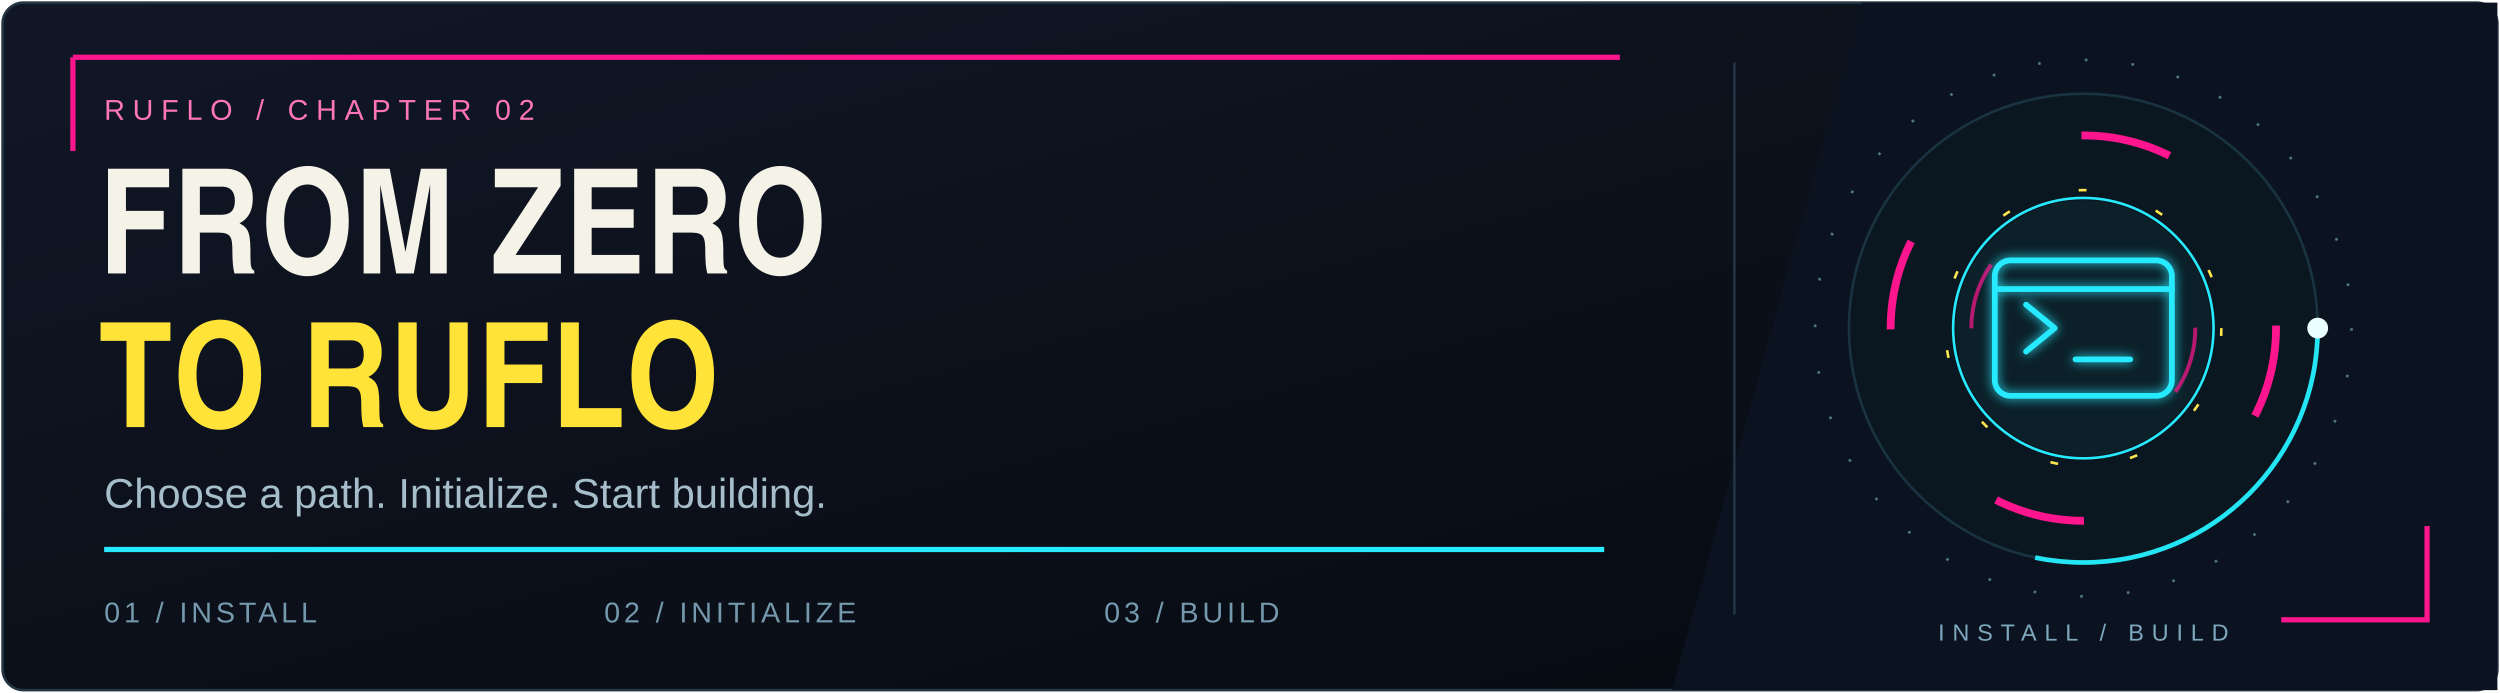
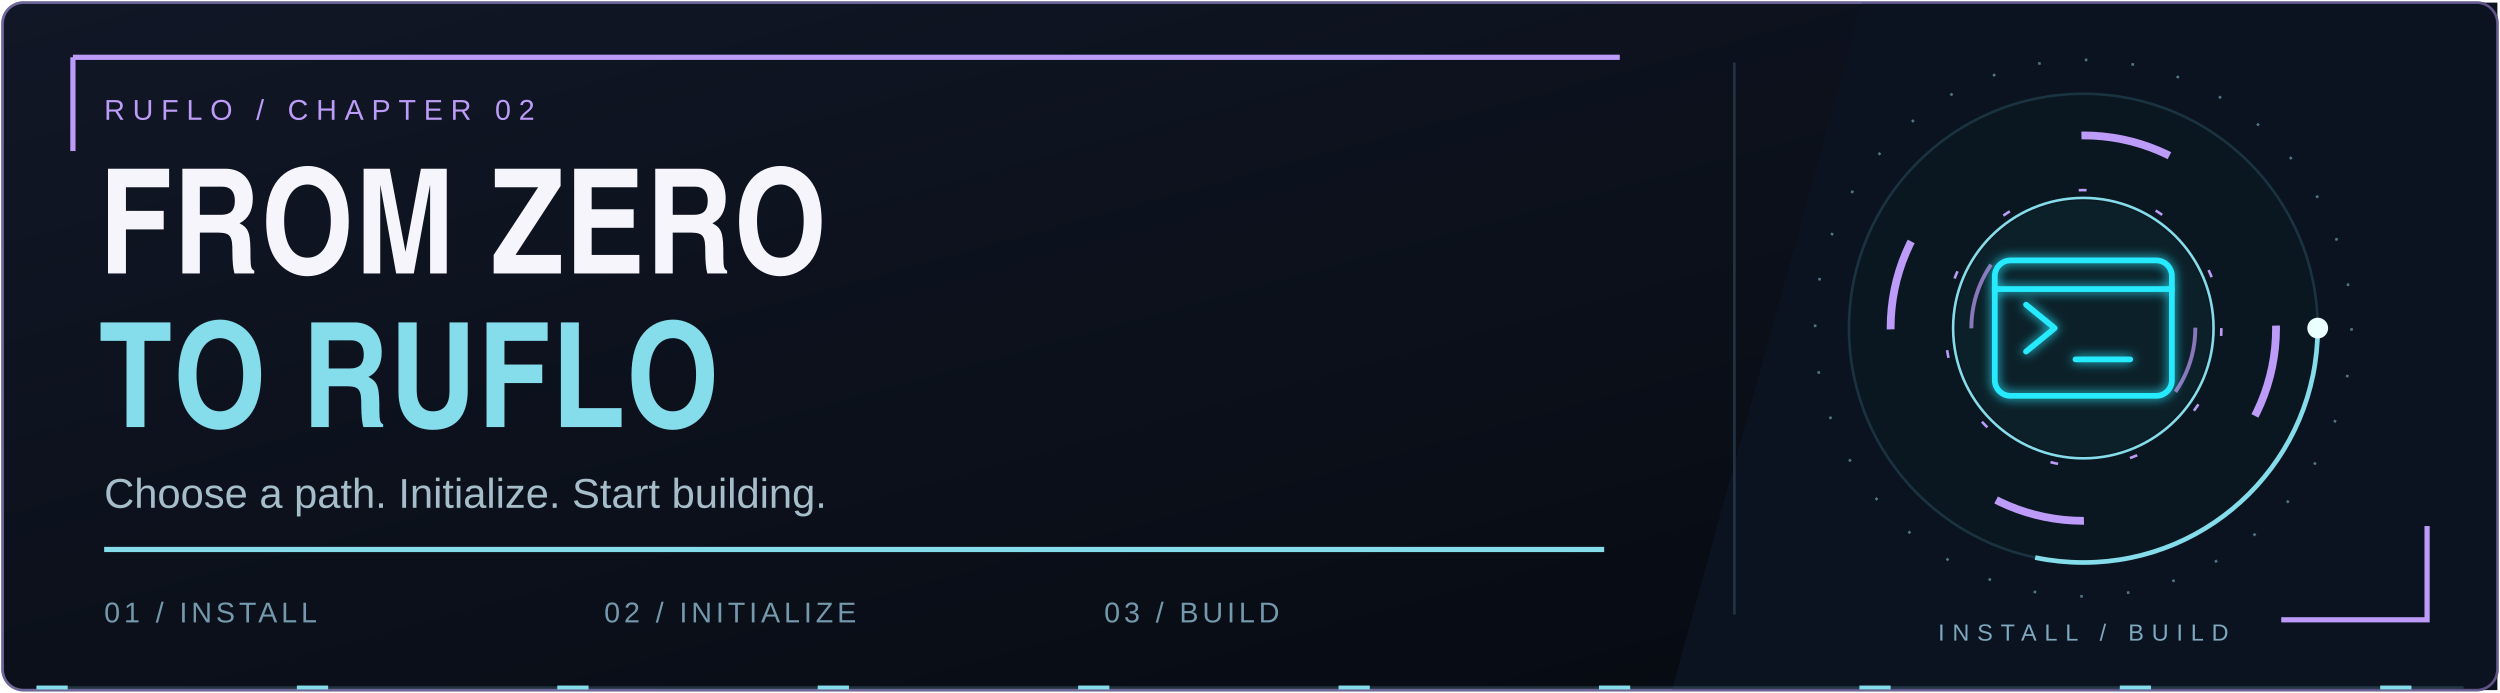
<svg xmlns="http://www.w3.org/2000/svg" width="960" height="266" viewBox="0 0 960 266" role="img" aria-labelledby="title desc">
  <defs>
    <linearGradient id="panel" x2="1" y2="1">
      <stop stop-color="#111726" />
      <stop offset="1" stop-color="#05090f" />
    </linearGradient>
    <filter id="glow">
      <feGaussianBlur stdDeviation="2" />
      <feMerge>
        <feMergeNode />
        <feMergeNode in="SourceGraphic" />
      </feMerge>
    </filter>
  </defs>
-   <style>text{font-family:Arial,Helvetica,sans-serif}.mono{font-family:monospace}.flow{stroke-dasharray:12 40;animation:flow 5s linear infinite;filter:url(#glow)}.tube{filter:url(#glow);animation:flicker 13s linear infinite}.tube2{filter:url(#glow);animation:flicker 17s 3s linear infinite}.gold{fill:#ffe64c;filter:url(#soft)}@keyframes flicker{0%,43%,45%,47%,100%{opacity:1}44%,46%{opacity:.55}}.orbit{transform-box:fill-box;transform-origin:center;animation:spin 14s linear infinite}.pulse{animation:pulse 3s ease-in-out infinite}.rise{animation:rise 7s ease-in-out infinite}@keyframes flow{to{stroke-dashoffset:-208}}@keyframes spin{to{transform:rotate(360deg)}}@keyframes pulse{0%,100%{opacity:.45}50%{opacity:1}}@keyframes rise{0%,100%{transform:translateY(0)}50%{transform:translateY(-5px)}}@media(prefers-reduced-motion:reduce){*{animation:none!important}}.rim{stroke-dasharray:90 390;animation:rim 9s linear infinite;filter:url(#glow)}.sweep{animation:sweep 8s ease-in-out infinite;opacity:.18}.halo{transform-box:fill-box;transform-origin:center;animation:halo 4s ease-out infinite}.equalizer{transform-box:fill-box;transform-origin:bottom;animation:eq 1.6s ease-in-out infinite alternate}@keyframes rim{to{stroke-dashoffset:-960}}@keyframes sweep{0%,100%{transform:translateX(-200px);opacity:0}30%,70%{opacity:.18}85%{transform:translateX(1100px);opacity:0}}@keyframes halo{0%{transform:scale(.8);opacity:0}25%{opacity:.4}100%{transform:scale(1.25);opacity:0}}@keyframes eq{from{transform:scaleY(.3)}to{transform:scaleY(1)}}@media(prefers-reduced-motion:reduce){*{animation:none!important}.sweep,.halo{display:none}}.packet{stroke-dasharray:7 93;stroke-dashoffset:7;opacity:0;stroke-linecap:round;animation:packet 12s linear infinite;filter:url(#glow)}.active{animation:active 12s ease-in-out infinite}.scan{animation:scan 6s ease-in-out infinite;transform-box:fill-box;transform-origin:center}@keyframes packet{0%{stroke-dashoffset:7;opacity:0}1%{opacity:1}12.4%{stroke-dashoffset:-100;opacity:1}12.5%,100%{stroke-dashoffset:-100;opacity:0}}@keyframes active{0%,14%,100%{stroke:#29d9ed;fill:#141b29}1%,10%{stroke:#ffe649;fill:#33301b}}@keyframes scan{0%,100%{opacity:.2}50%{opacity:1}}@media(prefers-reduced-motion:reduce){*{animation:none!important}} .headline{animation:headline 12s cubic-bezier(.2,.8,.2,1) infinite}.second{animation-delay:.16s}.rule{stroke-dasharray:610;animation:rule 12s ease-in-out infinite}.spin{transform-origin:800px 126px;animation:rot 24s linear infinite}.counter{animation-direction:reverse;animation-duration:36s}.beacon{animation:beacon 3s ease-in-out infinite}.stage{animation:stage 9s ease-in-out infinite}@keyframes headline{0%{transform:translateY(13px);opacity:.35}7%,92%{transform:translateY(0);opacity:1}100%{transform:translateY(0);opacity:.35}}@keyframes rule{0%{stroke-dashoffset:610}12%,90%{stroke-dashoffset:0}100%{stroke-dashoffset:-610}}@keyframes rot{to{transform:rotate(360deg)}}@keyframes beacon{0%,100%{opacity:.3}50%{opacity:1}}@keyframes stage{0%,33%,100%{fill:#7599ac}8%,25%{fill:#ffe649}}@media(prefers-reduced-motion:reduce){*{animation:none!important}}</style>
+   <style>text{font-family:Arial,Helvetica,sans-serif}.mono{font-family:monospace}.flow{stroke-dasharray:12 40;animation:flow 6s linear infinite;filter:url(#glow)}.tube{filter:url(#glow);animation:pulse 6s ease-in-out infinite}.tube2{filter:url(#glow);animation:pulse 6s 2s ease-in-out infinite}.gold{fill:#bd9bf8;filter:url(#soft)}@keyframes flicker{0%,43%,45%,47%,100%{opacity:1}44%,46%{opacity:.55}}.orbit{transform-box:fill-box;transform-origin:center;animation:spin 14s linear infinite}.pulse{animation:pulse 3s ease-in-out infinite}.rise{animation:rise 7s ease-in-out infinite}@keyframes flow{to{stroke-dashoffset:-208}}@keyframes spin{to{transform:rotate(360deg)}}@keyframes pulse{0%,100%{opacity:.45}50%{opacity:1}}@keyframes rise{0%,100%{transform:translateY(0)}50%{transform:translateY(-5px)}}@media(prefers-reduced-motion:reduce){*{animation:none!important}}.rim{stroke-dasharray:90 390;animation:rim 9s linear infinite;filter:url(#glow)}.sweep{animation:sweep 8s ease-in-out infinite;opacity:.18}.halo{transform-box:fill-box;transform-origin:center;animation:halo 4s ease-out infinite}.equalizer{transform-box:fill-box;transform-origin:bottom;animation:eq 1.6s ease-in-out infinite alternate}@keyframes rim{to{stroke-dashoffset:-960}}@keyframes sweep{0%,100%{transform:translateX(-200px);opacity:0}30%,70%{opacity:.18}85%{transform:translateX(1100px);opacity:0}}@keyframes halo{0%{transform:scale(.8);opacity:0}25%{opacity:.4}100%{transform:scale(1.25);opacity:0}}@keyframes eq{from{transform:scaleY(.3)}to{transform:scaleY(1)}}@media(prefers-reduced-motion:reduce){*{animation:none!important}.sweep,.halo{display:none}}.packet{stroke-dasharray:7 93;stroke-dashoffset:7;opacity:0;stroke-linecap:round;animation:packet 12s linear infinite;filter:url(#glow)}.active{animation:active 12s ease-in-out infinite}.scan{animation:scan 6s ease-in-out infinite;transform-box:fill-box;transform-origin:center}@keyframes packet{0%{stroke-dashoffset:7;opacity:0}1%{opacity:1}12.4%{stroke-dashoffset:-100;opacity:1}12.5%,100%{stroke-dashoffset:-100;opacity:0}}@keyframes active{0%,14%,100%{stroke:#85dcea;fill:#141b29}1%,10%{stroke:#bd9bf8;fill:#33301b}}@keyframes scan{0%,100%{opacity:.2}50%{opacity:1}}@media(prefers-reduced-motion:reduce){*{animation:none!important}} .headline{animation:headline 12s cubic-bezier(.2,.8,.2,1) infinite}.second{animation-delay:.16s}.rule{stroke-dasharray:610;animation:rule 12s ease-in-out infinite}.spin{transform-origin:800px 126px;animation:rot 24s linear infinite}.counter{animation-direction:reverse;animation-duration:36s}.beacon{animation:beacon 3s ease-in-out infinite}.stage{animation:stage 9s ease-in-out infinite}@keyframes headline{0%{transform:translateY(13px);opacity:.35}7%,92%{transform:translateY(0);opacity:1}100%{transform:translateY(0);opacity:.35}}@keyframes rule{0%{stroke-dashoffset:610}12%,90%{stroke-dashoffset:0}100%{stroke-dashoffset:-610}}@keyframes rot{to{transform:rotate(360deg)}}@keyframes beacon{0%,100%{opacity:.3}50%{opacity:1}}@keyframes stage{0%,33%,100%{fill:#7599ac}8%,25%{fill:#bd9bf8}}@media(prefers-reduced-motion:reduce){*{animation:none!important}}</style>
  <rect x="1" y="1" width="958" height="264" rx="8" fill="url(#panel)" stroke="#263542" />
  <path d="M715 1H959V265H642Z" fill="#0b1320" />
-   <path d="M28 22H622M28 22V58M932 202V238H876" fill="none" stroke="#ff168f" stroke-width="2" />
-   <text x="40" y="46" fill="#ff75b9" font-family="monospace" font-size="11" letter-spacing="3">RUFLO  /  CHAPTER 02</text>
+   <path d="M28 22H622M28 22V58M932 202V238H876" fill="none" stroke="#bd9bf8" stroke-width="2" />
+   <text x="40" y="46" fill="#bd9bf8" font-family="monospace" font-size="11" letter-spacing="3">RUFLO  /  CHAPTER 02</text>
  <g class="headline">
    <g transform="translate(38 105)" aria-label="FROM ZERO">
-       <path d="M10.36 -16.912H24.864V-24.024H10.36V-33.096H26.936V-40.208H3.472V0.0H10.36ZM32.028 0.0H38.748V-15.68H45.86C50.508 -15.568 51.292 -14.392 51.236 -8.064C51.292 -4.256 51.46 -2.296 52.02 0.0H59.636V-1.064C58.46 -1.624 58.236 -2.52 58.18 -6.048C58.236 -15.456 57.676 -17.304 53.98 -19.264C57.34 -20.944 59.076 -24.136 59.076 -28.784C59.076 -35.728 54.988 -40.208 48.66 -40.208H32.028ZM38.748 -22.512V-33.32H47.372C50.508 -33.32 52.188 -31.416 52.188 -27.888C52.188 -24.192 50.508 -22.512 46.868 -22.512ZM80.296 -41.272C75.704 -41.272 71.56 -39.368 68.76 -35.952C65.792 -32.368 64.224 -26.936 64.224 -20.048C64.224 -15.064 65.064 -10.864 66.632 -7.56C69.264 -2.184 74.304 1.064 80.072 1.064C84.496 1.064 88.64 -0.896 91.384 -4.256C94.352 -7.84 95.92 -13.272 95.92 -20.104C95.92 -26.88 94.352 -32.368 91.384 -35.952C88.64 -39.256 84.496 -41.272 80.296 -41.272ZM80.184 -34.16C82.368 -34.16 84.552 -33.096 86.008 -31.248C87.968 -28.896 89.032 -25.032 89.032 -20.272C89.032 -11.368 85.672 -6.048 80.072 -6.048C74.472 -6.048 71.112 -11.368 71.112 -20.216C71.112 -28.896 74.528 -34.16 80.184 -34.16ZM133.548 -40.208H123.636L117.7 -8.288L111.652 -40.208H101.628V0.0H108.012V-34.104L114.116 0.0H120.892L127.164 -34.104V0.0H133.548ZM177.388 -7.112H159.972L177.276 -33.6V-40.208H152.02V-33.096H168.652L151.572 -7.112V0.0H177.388ZM206.728 -40.208H182.48V0.0H207.512V-7.112H189.2V-17.528H205.328V-24.64H189.2V-33.096H206.728ZM213.612 0.0H220.332V-15.68H227.444C232.092 -15.568 232.876 -14.392 232.82 -8.064C232.876 -4.256 233.044 -2.296 233.604 0.0H241.22V-1.064C240.044 -1.624 239.82 -2.52 239.764 -6.048C239.82 -15.456 239.26 -17.304 235.564 -19.264C238.924 -20.944 240.66 -24.136 240.66 -28.784C240.66 -35.728 236.572 -40.208 230.244 -40.208H213.612ZM220.332 -22.512V-33.32H228.956C232.092 -33.32 233.772 -31.416 233.772 -27.888C233.772 -24.192 232.092 -22.512 228.452 -22.512ZM261.88 -41.272C257.288 -41.272 253.144 -39.368 250.344 -35.952C247.376 -32.368 245.808 -26.936 245.808 -20.048C245.808 -15.064 246.648 -10.864 248.216 -7.56C250.848 -2.184 255.888 1.064 261.656 1.064C266.08 1.064 270.224 -0.896 272.968 -4.256C275.936 -7.84 277.504 -13.272 277.504 -20.104C277.504 -26.88 275.936 -32.368 272.968 -35.952C270.224 -39.256 266.08 -41.272 261.88 -41.272ZM261.768 -34.16C263.952 -34.16 266.136 -33.096 267.592 -31.248C269.552 -28.896 270.616 -25.032 270.616 -20.272C270.616 -11.368 267.256 -6.048 261.656 -6.048C256.056 -6.048 252.696 -11.368 252.696 -20.216C252.696 -28.896 256.112 -34.16 261.768 -34.16Z" fill="#f5f3e8" />
+       <path d="M10.36 -16.912H24.864V-24.024H10.36V-33.096H26.936V-40.208H3.472V0.0H10.36ZM32.028 0.0H38.748V-15.68H45.86C50.508 -15.568 51.292 -14.392 51.236 -8.064C51.292 -4.256 51.46 -2.296 52.02 0.0H59.636V-1.064C58.46 -1.624 58.236 -2.52 58.18 -6.048C58.236 -15.456 57.676 -17.304 53.98 -19.264C57.34 -20.944 59.076 -24.136 59.076 -28.784C59.076 -35.728 54.988 -40.208 48.66 -40.208H32.028ZM38.748 -22.512V-33.32H47.372C50.508 -33.32 52.188 -31.416 52.188 -27.888C52.188 -24.192 50.508 -22.512 46.868 -22.512ZM80.296 -41.272C75.704 -41.272 71.56 -39.368 68.76 -35.952C65.792 -32.368 64.224 -26.936 64.224 -20.048C64.224 -15.064 65.064 -10.864 66.632 -7.56C69.264 -2.184 74.304 1.064 80.072 1.064C84.496 1.064 88.64 -0.896 91.384 -4.256C94.352 -7.84 95.92 -13.272 95.92 -20.104C95.92 -26.88 94.352 -32.368 91.384 -35.952C88.64 -39.256 84.496 -41.272 80.296 -41.272ZM80.184 -34.16C82.368 -34.16 84.552 -33.096 86.008 -31.248C87.968 -28.896 89.032 -25.032 89.032 -20.272C89.032 -11.368 85.672 -6.048 80.072 -6.048C74.472 -6.048 71.112 -11.368 71.112 -20.216C71.112 -28.896 74.528 -34.16 80.184 -34.16ZM133.548 -40.208H123.636L117.7 -8.288L111.652 -40.208H101.628V0.0H108.012V-34.104L114.116 0.0H120.892L127.164 -34.104V0.0H133.548ZM177.388 -7.112H159.972L177.276 -33.6V-40.208H152.02V-33.096H168.652L151.572 -7.112V0.0H177.388ZM206.728 -40.208H182.48V0.0H207.512V-7.112H189.2V-17.528H205.328V-24.64H189.2V-33.096H206.728ZM213.612 0.0H220.332V-15.68H227.444C232.092 -15.568 232.876 -14.392 232.82 -8.064C232.876 -4.256 233.044 -2.296 233.604 0.0H241.22V-1.064C240.044 -1.624 239.82 -2.52 239.764 -6.048C239.82 -15.456 239.26 -17.304 235.564 -19.264C238.924 -20.944 240.66 -24.136 240.66 -28.784C240.66 -35.728 236.572 -40.208 230.244 -40.208H213.612ZM220.332 -22.512V-33.32H228.956C232.092 -33.32 233.772 -31.416 233.772 -27.888C233.772 -24.192 232.092 -22.512 228.452 -22.512ZM261.88 -41.272C257.288 -41.272 253.144 -39.368 250.344 -35.952C247.376 -32.368 245.808 -26.936 245.808 -20.048C245.808 -15.064 246.648 -10.864 248.216 -7.56C250.848 -2.184 255.888 1.064 261.656 1.064C266.08 1.064 270.224 -0.896 272.968 -4.256C275.936 -7.84 277.504 -13.272 277.504 -20.104C277.504 -26.88 275.936 -32.368 272.968 -35.952C270.224 -39.256 266.08 -41.272 261.88 -41.272ZM261.768 -34.16C263.952 -34.16 266.136 -33.096 267.592 -31.248C269.552 -28.896 270.616 -25.032 270.616 -20.272C270.616 -11.368 267.256 -6.048 261.656 -6.048C256.056 -6.048 252.696 -11.368 252.696 -20.216C252.696 -28.896 256.112 -34.16 261.768 -34.16Z" fill="#f6f5fb" />
    </g>
  </g>
  <g class="headline second">
    <g transform="translate(38 164)" aria-label="TO RUFLO">
-       <path d="M17.472 -33.096H27.44V-40.208H0.616V-33.096H10.584V0.0H17.472ZM46.644 -41.272C42.052 -41.272 37.908 -39.368 35.108 -35.952C32.14 -32.368 30.572 -26.936 30.572 -20.048C30.572 -15.064 31.412 -10.864 32.98 -7.56C35.612 -2.184 40.652 1.064 46.42 1.064C50.844 1.064 54.988 -0.896 57.732 -4.256C60.7 -7.84 62.268 -13.272 62.268 -20.104C62.268 -26.88 60.7 -32.368 57.732 -35.952C54.988 -39.256 50.844 -41.272 46.644 -41.272ZM46.532 -34.16C48.716 -34.16 50.9 -33.096 52.356 -31.248C54.316 -28.896 55.38 -25.032 55.38 -20.272C55.38 -11.368 52.02 -6.048 46.42 -6.048C40.82 -6.048 37.46 -11.368 37.46 -20.216C37.46 -28.896 40.876 -34.16 46.532 -34.16ZM81.524 0.0H88.244V-15.68H95.356C100.004 -15.568 100.788 -14.392 100.732 -8.064C100.788 -4.256 100.956 -2.296 101.516 0.0H109.132V-1.064C107.956 -1.624 107.732 -2.52 107.676 -6.048C107.732 -15.456 107.172 -17.304 103.476 -19.264C106.836 -20.944 108.572 -24.136 108.572 -28.784C108.572 -35.728 104.484 -40.208 98.156 -40.208H81.524ZM88.244 -22.512V-33.32H96.868C100.004 -33.32 101.684 -31.416 101.684 -27.888C101.684 -24.192 100.004 -22.512 96.364 -22.512ZM141.608 -40.208H134.608V-13.72C134.608 -8.68 132.368 -6.048 128.224 -6.048C124.248 -6.048 122.008 -8.96 122.008 -14.112V-40.208H115.008V-13.552C115.008 -4.256 119.768 1.064 128.224 1.064C136.96 1.064 141.608 -4.2 141.608 -14.056ZM155.716 -16.912H170.22V-24.024H155.716V-33.096H172.292V-40.208H148.828V0.0H155.716ZM184.272 -40.208H177.384V0.0H200.68V-7.28H184.272ZM220.556 -41.272C215.964 -41.272 211.82 -39.368 209.02 -35.952C206.052 -32.368 204.484 -26.936 204.484 -20.048C204.484 -15.064 205.324 -10.864 206.892 -7.56C209.524 -2.184 214.564 1.064 220.332 1.064C224.756 1.064 228.9 -0.896 231.644 -4.256C234.612 -7.84 236.18 -13.272 236.18 -20.104C236.18 -26.88 234.612 -32.368 231.644 -35.952C228.9 -39.256 224.756 -41.272 220.556 -41.272ZM220.444 -34.16C222.628 -34.16 224.812 -33.096 226.268 -31.248C228.228 -28.896 229.292 -25.032 229.292 -20.272C229.292 -11.368 225.932 -6.048 220.332 -6.048C214.732 -6.048 211.372 -11.368 211.372 -20.216C211.372 -28.896 214.788 -34.16 220.444 -34.16Z" fill="#ffe338" />
+       <path d="M17.472 -33.096H27.44V-40.208H0.616V-33.096H10.584V0.0H17.472ZM46.644 -41.272C42.052 -41.272 37.908 -39.368 35.108 -35.952C32.14 -32.368 30.572 -26.936 30.572 -20.048C30.572 -15.064 31.412 -10.864 32.98 -7.56C35.612 -2.184 40.652 1.064 46.42 1.064C50.844 1.064 54.988 -0.896 57.732 -4.256C60.7 -7.84 62.268 -13.272 62.268 -20.104C62.268 -26.88 60.7 -32.368 57.732 -35.952C54.988 -39.256 50.844 -41.272 46.644 -41.272ZM46.532 -34.16C48.716 -34.16 50.9 -33.096 52.356 -31.248C54.316 -28.896 55.38 -25.032 55.38 -20.272C55.38 -11.368 52.02 -6.048 46.42 -6.048C40.82 -6.048 37.46 -11.368 37.46 -20.216C37.46 -28.896 40.876 -34.16 46.532 -34.16ZM81.524 0.0H88.244V-15.68H95.356C100.004 -15.568 100.788 -14.392 100.732 -8.064C100.788 -4.256 100.956 -2.296 101.516 0.0H109.132V-1.064C107.956 -1.624 107.732 -2.52 107.676 -6.048C107.732 -15.456 107.172 -17.304 103.476 -19.264C106.836 -20.944 108.572 -24.136 108.572 -28.784C108.572 -35.728 104.484 -40.208 98.156 -40.208H81.524ZM88.244 -22.512V-33.32H96.868C100.004 -33.32 101.684 -31.416 101.684 -27.888C101.684 -24.192 100.004 -22.512 96.364 -22.512ZM141.608 -40.208H134.608V-13.72C134.608 -8.68 132.368 -6.048 128.224 -6.048C124.248 -6.048 122.008 -8.96 122.008 -14.112V-40.208H115.008V-13.552C115.008 -4.256 119.768 1.064 128.224 1.064C136.96 1.064 141.608 -4.2 141.608 -14.056ZM155.716 -16.912H170.22V-24.024H155.716V-33.096H172.292V-40.208H148.828V0.0H155.716ZM184.272 -40.208H177.384V0.0H200.68V-7.28H184.272ZM220.556 -41.272C215.964 -41.272 211.82 -39.368 209.02 -35.952C206.052 -32.368 204.484 -26.936 204.484 -20.048C204.484 -15.064 205.324 -10.864 206.892 -7.56C209.524 -2.184 214.564 1.064 220.332 1.064C224.756 1.064 228.9 -0.896 231.644 -4.256C234.612 -7.84 236.18 -13.272 236.18 -20.104C236.18 -26.88 234.612 -32.368 231.644 -35.952C228.9 -39.256 224.756 -41.272 220.556 -41.272ZM220.444 -34.16C222.628 -34.16 224.812 -33.096 226.268 -31.248C228.228 -28.896 229.292 -25.032 229.292 -20.272C229.292 -11.368 225.932 -6.048 220.332 -6.048C214.732 -6.048 211.372 -11.368 211.372 -20.216C211.372 -28.896 214.788 -34.16 220.444 -34.16Z" fill="#85dcea" />
    </g>
  </g>
  <text x="40" y="195" fill="#a6bdca" font-family="Arial,sans-serif" font-size="16">Choose a path. Initialize. Start building.</text>
  <path d="M40 211H616" stroke="#20384a" />
-   <path class="rule" d="M40 211H616" stroke="#27eaff" stroke-width="2" />
+   <path class="rule" d="M40 211H616" stroke="#85dcea" stroke-width="2" />
  <text class="stage" style="animation-delay:0s" x="40" y="239" fill="#7599ac" font-family="monospace" font-size="11" letter-spacing="1.5">01 / INSTALL</text>
  <text class="stage" style="animation-delay:3s" x="232" y="239" fill="#7599ac" font-family="monospace" font-size="11" letter-spacing="1.5">02 / INITIALIZE</text>
  <text class="stage" style="animation-delay:6s" x="424" y="239" fill="#7599ac" font-family="monospace" font-size="11" letter-spacing="1.5">03 / BUILD</text>
  <path d="M666 24V236" stroke="#223444" />
  <circle cx="800" cy="126" r="90" fill="#0a1720" stroke="#193341" />
  <g class="spin">
-     <circle cx="800" cy="126" r="90" fill="none" stroke="#24e5f3" stroke-width="1.8" stroke-dasharray="160 406" />
+     <circle cx="800" cy="126" r="90" fill="none" stroke="#85dcea" stroke-width="1.8" stroke-dasharray="160 406" />
    <circle cx="890" cy="126" r="4" fill="#eaffff" />
  </g>
  <g class="spin counter">
-     <circle cx="800" cy="126" r="74" fill="none" stroke="#ff168f" stroke-width="3" stroke-dasharray="35 81" />
+     <circle cx="800" cy="126" r="74" fill="none" stroke="#bd9bf8" stroke-width="3" stroke-dasharray="35 81" />
  </g>
  <circle cx="800" cy="126" r="103" fill="none" stroke="#527689" stroke-dasharray="1 17" />
  <g transform="translate(800 126)">
    <circle class="pulse" r="49" fill="#36e5e9" fill-opacity=".045" />
    <g class="tube2" fill="none" stroke="#26eaff" stroke-width="2.2" stroke-linecap="round" stroke-linejoin="round">
      <rect x="-34" y="-26" width="68" height="52" rx="6" />
      <path d="M-22 -9L-11 0L-22 9M-3 12H18" />
      <path d="M-34 -15H34" />
    </g>
-     <circle class="halo" r="50" fill="none" stroke="#27eaff" stroke-width="1" />
-     <circle class="orbit" style="animation-direction:reverse;animation-duration:21s" r="53" fill="none" stroke="#ffe64c" stroke-width="1" stroke-dasharray="3 28" />
-     <circle class="orbit" r="43" fill="none" stroke="#ff168f" stroke-width="1.5" stroke-dasharray="26 109" opacity=".7" />
+     <circle class="halo" r="50" fill="none" stroke="#85dcea" stroke-width="1" />
+     <circle class="orbit" style="animation-direction:reverse;animation-duration:21s" r="53" fill="none" stroke="#bd9bf8" stroke-width="1" stroke-dasharray="3 28" />
+     <circle class="orbit" r="43" fill="none" stroke="#bd9bf8" stroke-width="1.5" stroke-dasharray="26 109" opacity=".7" />
  </g>
  <text x="800" y="246" text-anchor="middle" fill="#7da8be" font-family="monospace" font-size="9" letter-spacing="3">INSTALL / BUILD</text>
+   <g id="readme-card-trim">
+     <style>@media(prefers-reduced-motion:no-preference){.readme-trace{animation:readmeTrace 6s linear infinite}@keyframes readmeTrace{to{stroke-dashoffset:-100}}}</style>
+     <rect x="1" y="1" width="958" height="264" rx="8" fill="none" stroke="#bd9bf8" stroke-opacity=".48" />
+     <path d="M14 264h932" stroke="#85dcea" stroke-opacity=".18" />
+     <path class="readme-trace" d="M14 264h932" pathLength="100" stroke="#85dcea" stroke-width="1.5" stroke-dasharray="12 88" />
+   </g>
</svg>
